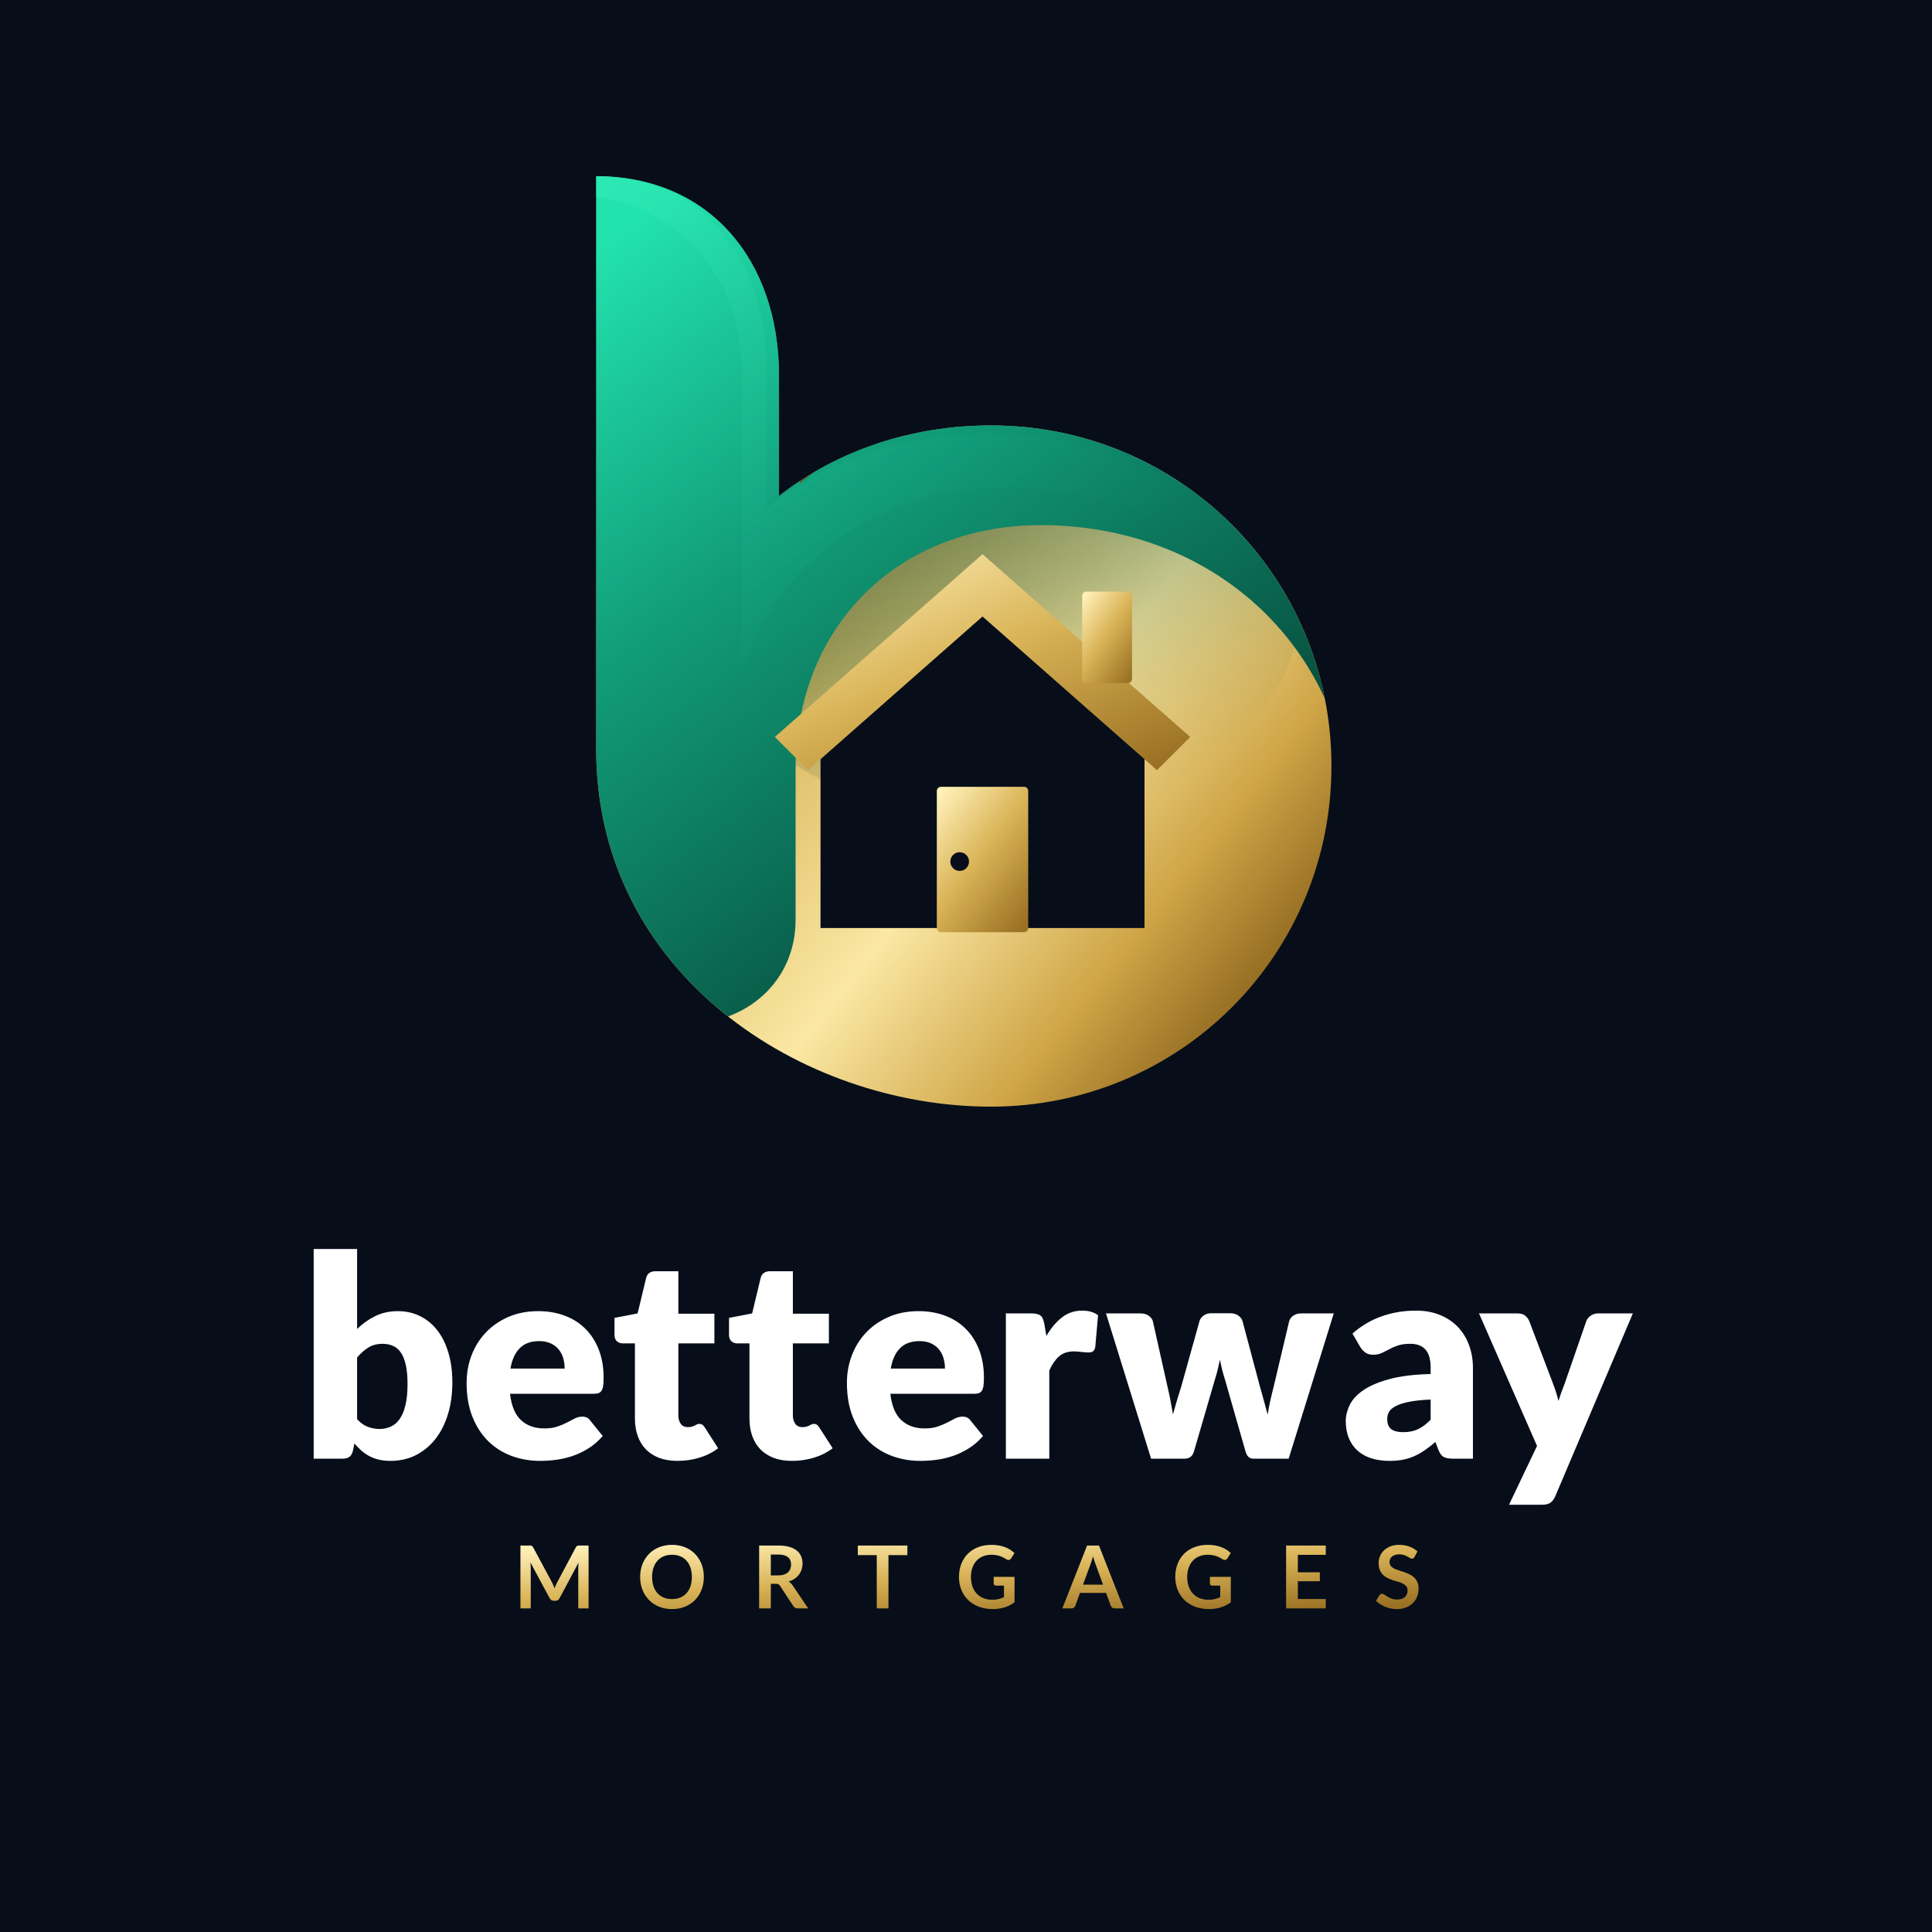
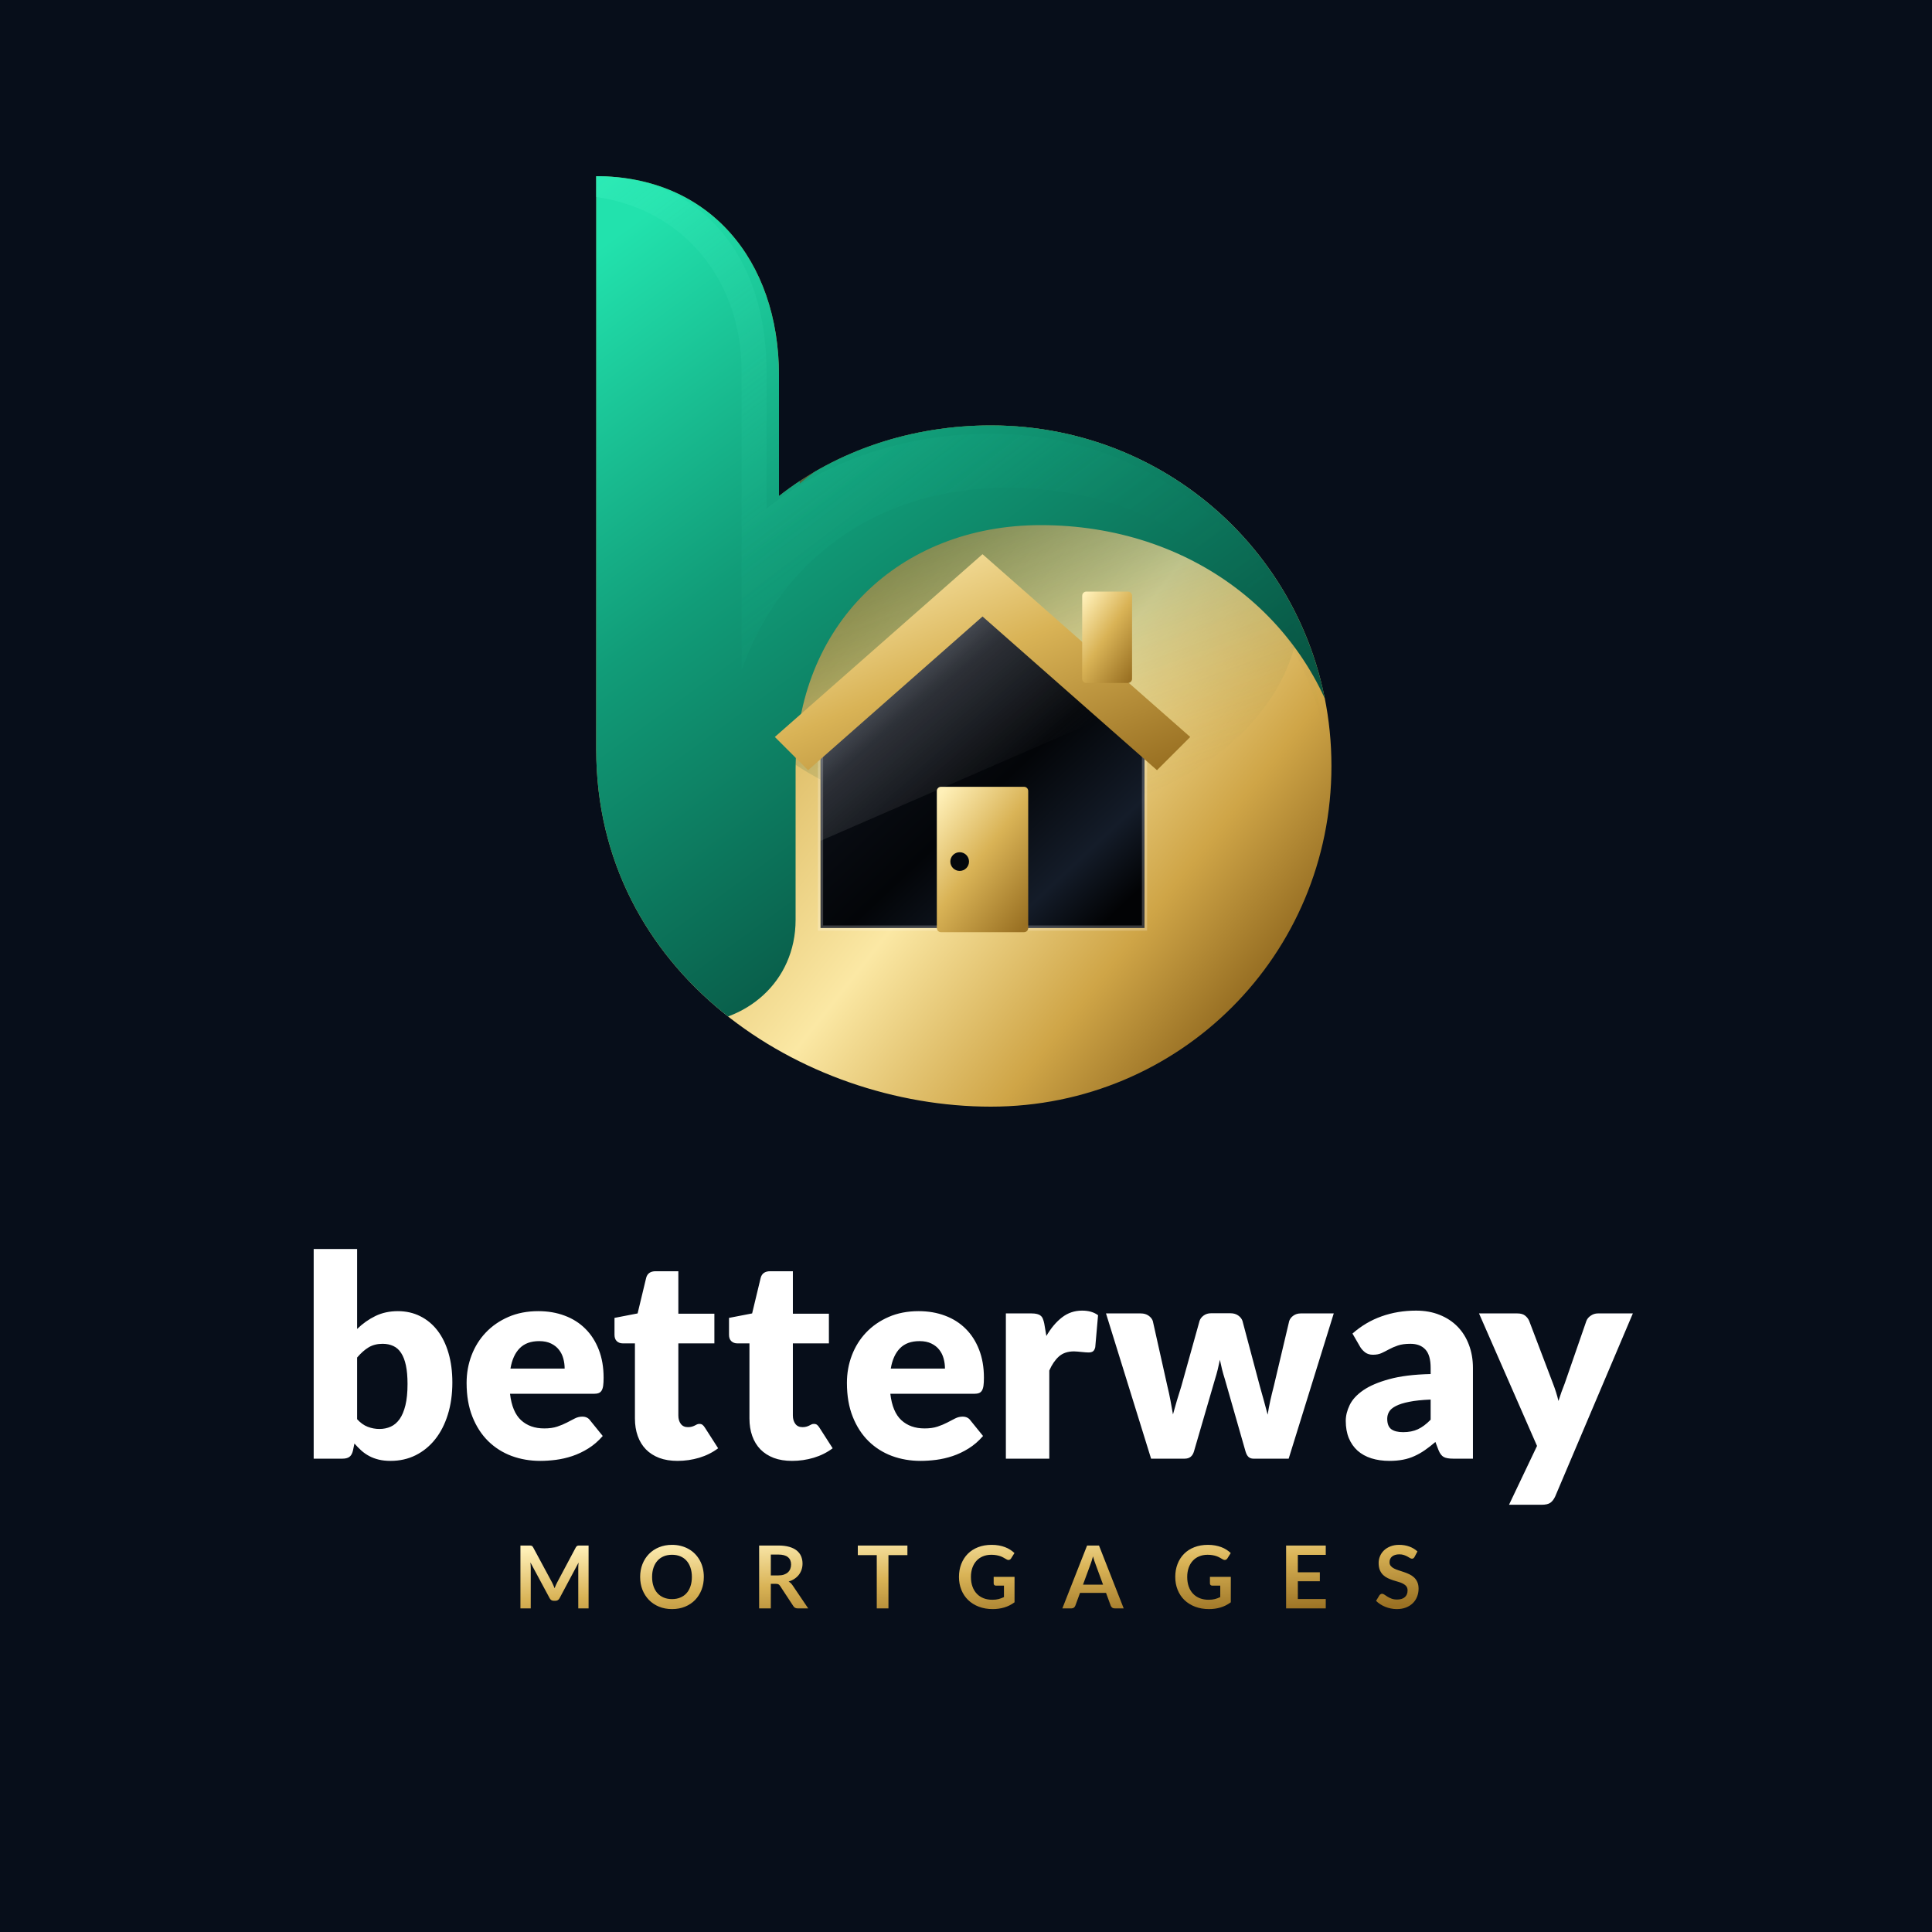
<svg xmlns="http://www.w3.org/2000/svg" viewBox="0 0 800 800" width="800" height="800">
  <defs>
    <linearGradient id="bw-emerald" x1="12%" y1="4%" x2="72%" y2="96%">
      <stop offset="0%" stop-color="#22E2AD" />
      <stop offset="38%" stop-color="#119C78" />
      <stop offset="78%" stop-color="#095E4A" />
      <stop offset="100%" stop-color="#053B2E" />
    </linearGradient>
    <linearGradient id="bw-emerald-hi" x1="0%" y1="0%" x2="100%" y2="100%">
      <stop offset="0%" stop-color="#34F0BC" stop-opacity="0.55" />
      <stop offset="60%" stop-color="#119C78" stop-opacity="0.1" />
      <stop offset="100%" stop-color="#053B2E" stop-opacity="0" />
    </linearGradient>
    <linearGradient id="bw-inner-depth" x1="25%" y1="0%" x2="75%" y2="100%">
      <stop offset="0%" stop-color="#063D2F" stop-opacity="0.72" />
      <stop offset="52%" stop-color="#0B5442" stop-opacity="0.28" />
      <stop offset="100%" stop-color="#D4AE52" stop-opacity="0" />
    </linearGradient>
    <linearGradient id="bw-gold" x1="15%" y1="15%" x2="88%" y2="85%">
      <stop offset="0%" stop-color="#8C651D" />
      <stop offset="32%" stop-color="#D4AE52" />
      <stop offset="62%" stop-color="#FBE8A4" />
      <stop offset="84%" stop-color="#CFA547" />
      <stop offset="100%" stop-color="#8F671E" />
    </linearGradient>
    <linearGradient id="bw-gold-roof" x1="10%" y1="0%" x2="90%" y2="100%">
      <stop offset="0%" stop-color="#FFF0B8" />
      <stop offset="48%" stop-color="#D9B356" />
      <stop offset="100%" stop-color="#9A7123" />
    </linearGradient>
    <linearGradient id="bw-navy-bg" x1="0%" y1="0%" x2="100%" y2="100%">
      <stop offset="0%" stop-color="#12233D" />
      <stop offset="100%" stop-color="#070E1A" />
    </linearGradient>
    <clipPath id="bw-b-clip">
      <path d="M 108,36                C 162,36 196,76 196,132                L 196,190                C 224,168 260,156 298,156                C 389,156 462,229 462,320                C 462,411 389,484 298,484                C 207,484 108,420 108,312                Z" />
    </clipPath>
+     <linearGradient id="bw-shining-black-home" x1="8%" y1="6%" x2="92%" y2="94%">
+       <stop offset="0%" stop-color="#273244" />
+       <stop offset="26%" stop-color="#0B0F17" />
+       <stop offset="56%" stop-color="#030508" />
+       <stop offset="84%" stop-color="#141C29" />
+       <stop offset="100%" stop-color="#020305" />
+     </linearGradient>
+     <linearGradient id="bw-home-gloss" x1="0%" y1="0%" x2="100%" y2="100%">
+       <stop offset="0%" stop-color="#FFFFFF" stop-opacity="0.52" />
+       <stop offset="38%" stop-color="#FFFFFF" stop-opacity="0.14" />
+       <stop offset="72%" stop-color="#FFFFFF" stop-opacity="0" />
+       <stop offset="100%" stop-color="#FFFFFF" stop-opacity="0" />
+     </linearGradient>
  </defs>
  <rect width="800" height="800" fill="#070E1A" />
  <g transform="translate(154, 42) scale(0.86)">
    <g clip-path="url(#bw-b-clip)">
      <rect x="90" y="30" width="390" height="470" fill="url(#bw-gold)" />
      <ellipse cx="302" cy="242" rx="145" ry="105" fill="url(#bw-inner-depth)" />
      <path d="M 96,30                L 206,30                L 206,184                C 232,162 266,150 304,150                C 394,150 468,224 468,314                C 452,248 394,204 322,204                C 254,204 204,252 204,322                L 204,394                C 204,424 180,444 152,444                C 120,444 96,400 96,312                Z" fill="url(#bw-emerald)" />
      <path d="M 108,36                C 158,36 190,74 190,130                L 190,196                C 220,172 258,160 298,160                C 382,160 448,222 458,302                C 442,232 380,186 306,186                C 242,186 196,222 178,274                L 178,130                C 178,86 150,52 108,46 Z" fill="url(#bw-emerald-hi)" />
    </g>
-     <path d="M 294,244              L 372,312              L 372,398              L 216,398              L 216,312 Z" fill="#070E1A" />
+     <path d="M 294,244              L 372,312              L 372,398              L 216,398              L 216,312 Z" fill="url(#bw-shining-black-home)" />
+     <path d="M 294,244              L 354,296              L 216,356              L 216,312 Z" fill="url(#bw-home-gloss)" />
+     <path d="M 294,244              L 372,312              L 372,398              L 216,398              L 216,312 Z" fill="none" stroke="#FFFFFF" stroke-opacity="0.22" stroke-width="2.5" />
    <path d="M 294,218              L 394,306              L 378,322              L 294,248              L 210,322              L 194,306 Z" fill="url(#bw-gold-roof)" />
    <rect x="342" y="236" width="24" height="44" rx="2" fill="url(#bw-gold-roof)" />
    <rect x="272" y="330" width="44" height="70" rx="2" fill="url(#bw-gold-roof)" />
-     <circle cx="283" cy="366" r="4.5" fill="#070E1A" />
+     <circle cx="283" cy="366" r="4.5" fill="#04070C" />
  </g>
  <path d="M 6.09,-0.00 L 6.09,-86.82 L 24.07,-86.82 L 24.07,-53.70 Q 27.55,-57.08 31.66,-59.07 Q 35.78,-61.08 40.94,-61.08 Q 46.06,-61.08 50.22,-58.98 Q 54.41,-56.89 57.37,-53.03 Q 60.32,-49.19 61.91,-43.74 Q 63.51,-38.28 63.51,-31.56 Q 63.51,-24.25 61.64,-18.27 Q 59.79,-12.29 56.40,-8.03 Q 53.02,-3.77 48.30,-1.41 Q 43.61,0.92 37.94,0.92 Q 35.20,0.92 33.06,0.40 Q 30.92,-0.11 29.11,-1.07 Q 27.31,-2.03 25.83,-3.35 Q 24.36,-4.69 22.96,-6.27 L 22.33,-3.24 Q 21.86,-1.40 20.81,-0.69 Q 19.77,-0.00 18.03,-0.00 L 6.09,-0.00 Z M 34.62,-47.56 Q 31.32,-47.56 28.87,-46.11 Q 26.44,-44.66 24.07,-41.87 L 24.07,-16.35 Q 26.10,-14.10 28.47,-13.19 Q 30.85,-12.29 33.30,-12.29 Q 35.85,-12.29 37.99,-13.25 Q 40.13,-14.21 41.67,-16.38 Q 43.21,-18.56 44.08,-22.13 Q 44.95,-25.70 44.95,-30.92 Q 44.95,-35.43 44.28,-38.59 Q 43.61,-41.76 42.30,-43.75 Q 41.00,-45.77 39.06,-46.65 Q 37.12,-47.56 34.62,-47.56 Z M 99.10,-61.08 Q 105.08,-61.08 110.03,-59.21 Q 114.99,-57.37 118.56,-53.81 Q 122.14,-50.28 124.13,-45.15 Q 126.14,-40.02 126.14,-33.53 Q 126.14,-31.50 125.96,-30.21 Q 125.78,-28.95 125.31,-28.18 Q 124.85,-27.44 124.07,-27.15 Q 123.30,-26.86 122.08,-26.86 L 87.39,-26.86 Q 88.26,-19.32 91.98,-15.91 Q 95.69,-12.52 101.55,-12.52 Q 104.68,-12.52 106.93,-13.27 Q 109.19,-14.03 110.95,-14.95 Q 112.73,-15.90 114.21,-16.64 Q 115.70,-17.40 117.31,-17.40 Q 119.47,-17.40 120.56,-15.84 L 125.78,-9.39 Q 123.01,-6.20 119.78,-4.21 Q 116.57,-2.21 113.16,-1.07 Q 109.77,0.05 106.38,0.49 Q 103.00,0.92 99.91,0.92 Q 93.59,0.92 88.04,-1.12 Q 82.51,-3.19 78.36,-7.25 Q 74.23,-11.31 71.82,-17.35 Q 69.41,-23.38 69.41,-31.37 Q 69.41,-37.41 71.46,-42.79 Q 73.52,-48.19 77.38,-52.25 Q 81.25,-56.31 86.72,-58.69 Q 92.21,-61.08 99.10,-61.08 Z M 99.46,-48.67 Q 94.30,-48.67 91.40,-45.73 Q 88.50,-42.81 87.57,-37.30 L 110.01,-37.30 Q 110.01,-39.44 109.45,-41.47 Q 108.90,-43.50 107.65,-45.09 Q 106.42,-46.69 104.39,-47.67 Q 102.36,-48.67 99.46,-48.67 Z M 156.75,0.92 Q 152.45,0.92 149.17,-0.31 Q 145.91,-1.56 143.66,-3.84 Q 141.43,-6.14 140.27,-9.39 Q 139.11,-12.65 139.11,-16.64 L 139.11,-47.74 L 134.02,-47.74 Q 132.62,-47.74 131.62,-48.63 Q 130.65,-49.54 130.65,-51.28 L 130.65,-58.29 L 140.22,-60.14 L 143.75,-74.82 Q 144.46,-77.61 147.70,-77.61 L 157.09,-77.61 L 157.09,-60.03 L 172.01,-60.03 L 172.01,-47.74 L 157.09,-47.74 L 157.09,-17.87 Q 157.09,-15.77 158.10,-14.41 Q 159.12,-13.05 161.04,-13.05 Q 162.02,-13.05 162.69,-13.25 Q 163.36,-13.45 163.85,-13.70 Q 164.34,-13.97 164.77,-14.17 Q 165.21,-14.39 165.79,-14.39 Q 166.61,-14.39 167.09,-14.01 Q 167.60,-13.63 168.11,-12.81 L 173.57,-4.30 Q 170.09,-1.69 165.74,-0.38 Q 161.39,0.92 156.75,0.92 Z M 204.17,0.92 Q 199.87,0.92 196.59,-0.31 Q 193.33,-1.56 191.08,-3.84 Q 188.85,-6.14 187.69,-9.39 Q 186.53,-12.65 186.53,-16.64 L 186.53,-47.74 L 181.44,-47.74 Q 180.05,-47.74 179.05,-48.63 Q 178.07,-49.54 178.07,-51.28 L 178.07,-58.29 L 187.64,-60.14 L 191.17,-74.82 Q 191.88,-77.61 195.13,-77.61 L 204.51,-77.61 L 204.51,-60.03 L 219.43,-60.03 L 219.43,-47.74 L 204.51,-47.74 L 204.51,-17.87 Q 204.51,-15.77 205.53,-14.41 Q 206.54,-13.05 208.47,-13.05 Q 209.44,-13.05 210.11,-13.25 Q 210.79,-13.45 211.27,-13.70 Q 211.76,-13.97 212.20,-14.17 Q 212.63,-14.39 213.21,-14.39 Q 214.03,-14.39 214.52,-14.01 Q 215.03,-13.63 215.53,-12.81 L 220.99,-4.30 Q 217.51,-1.69 213.16,-0.38 Q 208.81,0.92 204.17,0.92 Z M 256.58,-61.08 Q 262.56,-61.08 267.51,-59.21 Q 272.47,-57.37 276.04,-53.81 Q 279.62,-50.28 281.61,-45.15 Q 283.62,-40.02 283.62,-33.53 Q 283.62,-31.50 283.44,-30.21 Q 283.26,-28.95 282.79,-28.18 Q 282.33,-27.44 281.55,-27.15 Q 280.78,-26.86 279.56,-26.86 L 244.87,-26.86 Q 245.74,-19.32 249.46,-15.91 Q 253.17,-12.52 259.03,-12.52 Q 262.16,-12.52 264.41,-13.27 Q 266.67,-14.03 268.43,-14.95 Q 270.21,-15.90 271.69,-16.64 Q 273.18,-17.40 274.79,-17.40 Q 276.95,-17.40 278.04,-15.84 L 283.26,-9.39 Q 280.49,-6.20 277.26,-4.21 Q 274.05,-2.21 270.64,-1.07 Q 267.25,0.05 263.87,0.49 Q 260.48,0.92 257.39,0.92 Q 251.07,0.92 245.52,-1.12 Q 239.99,-3.19 235.84,-7.25 Q 231.71,-11.31 229.30,-17.35 Q 226.89,-23.38 226.89,-31.37 Q 226.89,-37.41 228.94,-42.79 Q 231.00,-48.19 234.86,-52.25 Q 238.73,-56.31 244.20,-58.69 Q 249.69,-61.08 256.58,-61.08 Z M 256.94,-48.67 Q 251.78,-48.67 248.88,-45.73 Q 245.98,-42.81 245.05,-37.30 L 267.49,-37.30 Q 267.49,-39.44 266.93,-41.47 Q 266.38,-43.50 265.13,-45.09 Q 263.90,-46.69 261.87,-47.67 Q 259.84,-48.67 256.94,-48.67 Z M 292.71,-0.00 L 292.71,-60.14 L 303.39,-60.14 Q 304.71,-60.14 305.62,-59.90 Q 306.52,-59.69 307.12,-59.18 Q 307.74,-58.69 308.04,-57.87 Q 308.37,-57.08 308.61,-55.92 L 309.48,-50.80 Q 312.32,-55.68 315.95,-58.49 Q 319.57,-61.30 324.27,-61.30 Q 328.33,-61.30 330.88,-59.40 L 329.72,-46.16 Q 329.43,-44.90 328.76,-44.42 Q 328.09,-43.97 326.93,-43.97 Q 326.46,-43.97 325.70,-44.03 Q 324.96,-44.08 324.14,-44.17 Q 323.34,-44.26 322.49,-44.33 Q 321.66,-44.42 320.95,-44.42 Q 317.02,-44.42 314.66,-42.30 Q 312.32,-40.20 310.69,-36.49 L 310.69,-0.00 L 292.71,-0.00 Z M 334.17,-60.14 L 348.56,-60.14 Q 350.47,-60.14 351.77,-59.23 Q 353.08,-58.34 353.55,-57.02 L 359.58,-30.05 Q 360.33,-26.97 360.87,-24.07 Q 361.43,-21.17 361.90,-18.32 Q 362.70,-21.17 363.53,-24.07 Q 364.39,-26.97 365.38,-30.05 L 372.92,-57.08 Q 373.38,-58.40 374.65,-59.30 Q 375.93,-60.21 377.67,-60.21 L 385.68,-60.21 Q 387.59,-60.21 388.89,-59.30 Q 390.20,-58.40 390.67,-57.08 L 397.86,-30.05 Q 398.73,-26.97 399.53,-24.07 Q 400.35,-21.17 401.11,-18.22 Q 401.56,-21.12 402.20,-24.02 Q 402.85,-26.92 403.66,-30.05 L 410.04,-57.02 Q 410.50,-58.34 411.77,-59.23 Q 413.05,-60.14 414.79,-60.14 L 428.48,-60.14 L 409.81,-0.00 L 395.18,-0.00 Q 394.02,-0.00 393.21,-0.69 Q 392.41,-1.40 391.94,-3.01 L 383.36,-33.01 Q 382.71,-35.04 382.22,-36.99 Q 381.73,-38.97 381.33,-40.94 Q 380.92,-38.91 380.43,-36.90 Q 379.94,-34.91 379.30,-32.88 L 370.60,-3.01 Q 369.73,-0.00 366.76,-0.00 L 352.84,-0.00 L 334.17,-60.14 Z M 477.88,-0.00 Q 475.32,-0.00 474.02,-0.69 Q 472.71,-1.40 471.84,-3.59 L 470.57,-6.91 Q 468.31,-4.98 466.22,-3.53 Q 464.14,-2.08 461.89,-1.07 Q 459.66,-0.05 457.14,0.43 Q 454.62,0.92 451.54,0.92 Q 447.43,0.92 444.06,-0.14 Q 440.70,-1.21 438.35,-3.30 Q 436.01,-5.40 434.72,-8.50 Q 433.45,-11.60 433.45,-15.66 Q 433.45,-18.85 435.07,-22.20 Q 436.70,-25.57 440.70,-28.33 Q 444.71,-31.08 451.49,-32.93 Q 458.27,-34.80 468.60,-35.04 L 468.60,-37.59 Q 468.60,-42.87 466.42,-45.20 Q 464.25,-47.56 460.24,-47.56 Q 457.05,-47.56 455.02,-46.85 Q 452.99,-46.16 451.40,-45.29 Q 449.80,-44.42 448.30,-43.72 Q 446.79,-43.03 444.71,-43.03 Q 442.84,-43.03 441.55,-43.95 Q 440.29,-44.90 439.49,-46.16 L 436.23,-51.80 Q 441.68,-56.60 448.31,-58.94 Q 454.97,-61.30 462.56,-61.30 Q 468.02,-61.30 472.38,-59.52 Q 476.77,-57.76 479.82,-54.59 Q 482.86,-51.44 484.47,-47.09 Q 486.11,-42.74 486.11,-37.59 L 486.11,-0.00 L 477.88,-0.00 Z M 457.23,-10.97 Q 460.71,-10.97 463.32,-12.18 Q 465.93,-13.39 468.60,-16.13 L 468.60,-24.47 Q 463.20,-24.25 459.72,-23.54 Q 456.24,-22.86 454.21,-21.80 Q 452.18,-20.77 451.40,-19.43 Q 450.62,-18.09 450.62,-16.53 Q 450.62,-13.45 452.30,-12.20 Q 453.99,-10.97 457.23,-10.97 Z M 520.19,15.61 Q 519.37,17.40 518.21,18.23 Q 517.05,19.09 514.52,19.09 L 501.05,19.09 L 512.65,-5.27 L 488.63,-60.14 L 504.53,-60.14 Q 506.61,-60.14 507.74,-59.21 Q 508.88,-58.29 509.41,-57.02 L 519.27,-31.08 Q 520.66,-27.50 521.53,-23.89 Q 522.11,-25.76 522.76,-27.57 Q 523.43,-29.40 524.14,-31.21 L 533.08,-57.02 Q 533.58,-58.34 534.93,-59.23 Q 536.27,-60.14 537.83,-60.14 L 552.33,-60.14 L 520.19,15.61 Z" transform="translate(123.8, 604)" fill="#FFFFFF" />
  <path d="M 15.96,-10.80 Q 16.27,-10.23 16.53,-9.60 Q 16.80,-8.98 17.04,-8.35 Q 17.30,-9.02 17.57,-9.64 Q 17.84,-10.26 18.15,-10.83 L 25.83,-25.26 Q 25.98,-25.53 26.13,-25.68 Q 26.30,-25.85 26.48,-25.92 Q 26.67,-25.99 26.91,-26.01 Q 27.15,-26.03 27.47,-26.03 L 31.12,-26.03 L 31.12,-0.00 L 26.85,-0.00 L 26.85,-16.81 Q 26.85,-17.28 26.88,-17.84 Q 26.91,-18.39 26.97,-18.97 L 19.10,-4.21 Q 18.54,-3.15 17.39,-3.15 L 16.71,-3.15 Q 15.55,-3.15 15.00,-4.21 L 7.04,-19.02 Q 7.09,-18.43 7.13,-17.86 Q 7.17,-17.30 7.17,-16.81 L 7.17,-0.00 L 2.90,-0.00 L 2.90,-26.03 L 6.55,-26.03 Q 6.87,-26.03 7.11,-26.01 Q 7.35,-25.99 7.53,-25.92 Q 7.72,-25.85 7.88,-25.68 Q 8.03,-25.53 8.17,-25.26 L 15.96,-10.80 L 15.96,-10.80 Z M 78.84,-13.02 Q 78.84,-10.15 77.90,-7.71 Q 76.95,-5.28 75.23,-3.49 Q 73.50,-1.71 71.07,-0.71 Q 68.64,0.29 65.67,0.29 Q 62.72,0.29 60.29,-0.71 Q 57.86,-1.71 56.12,-3.49 Q 54.38,-5.28 53.42,-7.71 Q 52.47,-10.15 52.47,-13.02 Q 52.47,-15.87 53.42,-18.31 Q 54.38,-20.76 56.12,-22.53 Q 57.86,-24.32 60.29,-25.31 Q 62.72,-26.31 65.67,-26.31 Q 67.65,-26.31 69.39,-25.85 Q 71.14,-25.40 72.59,-24.56 Q 74.06,-23.73 75.22,-22.53 Q 76.38,-21.33 77.19,-19.85 Q 78.00,-18.38 78.42,-16.65 Q 78.84,-14.92 78.84,-13.02 Z M 73.89,-13.02 Q 73.89,-15.15 73.31,-16.85 Q 72.74,-18.56 71.68,-19.74 Q 70.62,-20.94 69.09,-21.57 Q 67.58,-22.20 65.67,-22.20 Q 63.76,-22.20 62.24,-21.57 Q 60.72,-20.94 59.65,-19.74 Q 58.58,-18.56 58.00,-16.85 Q 57.42,-15.15 57.42,-13.02 Q 57.42,-10.87 58.00,-9.17 Q 58.58,-7.47 59.65,-6.29 Q 60.72,-5.11 62.24,-4.48 Q 63.76,-3.85 65.67,-3.85 Q 67.58,-3.85 69.09,-4.48 Q 70.62,-5.11 71.68,-6.29 Q 72.74,-7.47 73.31,-9.17 Q 73.89,-10.87 73.89,-13.02 Z M 106.58,-10.17 L 106.58,-0.00 L 101.74,-0.00 L 101.74,-26.03 L 109.68,-26.03 Q 112.33,-26.03 114.22,-25.48 Q 116.12,-24.93 117.34,-23.94 Q 118.55,-22.95 119.13,-21.57 Q 119.71,-20.19 119.71,-18.54 Q 119.71,-17.22 119.32,-16.05 Q 118.93,-14.88 118.20,-13.93 Q 117.47,-12.98 116.40,-12.26 Q 115.33,-11.54 113.96,-11.10 Q 114.88,-10.59 115.55,-9.61 L 122.06,-0.00 L 117.69,-0.00 Q 116.45,-0.00 115.89,-0.97 L 110.42,-9.30 Q 110.11,-9.78 109.74,-9.97 Q 109.37,-10.17 108.65,-10.17 L 106.58,-10.17 Z M 106.58,-13.65 L 109.61,-13.65 Q 110.98,-13.65 111.99,-13.98 Q 113.01,-14.33 113.66,-14.93 Q 114.32,-15.54 114.64,-16.36 Q 114.97,-17.19 114.97,-18.18 Q 114.97,-20.16 113.66,-21.22 Q 112.36,-22.29 109.68,-22.29 L 106.58,-22.29 L 106.58,-13.65 Z M 163.14,-26.03 L 163.14,-22.05 L 155.29,-22.05 L 155.29,-0.00 L 150.45,-0.00 L 150.45,-22.05 L 142.60,-22.05 L 142.60,-26.03 L 163.14,-26.03 Z M 207.50,-2.52 Q 205.52,-1.06 203.27,-0.39 Q 201.03,0.29 198.47,0.29 Q 195.29,0.29 192.71,-0.70 Q 190.13,-1.69 188.30,-3.45 Q 186.47,-5.22 185.48,-7.67 Q 184.49,-10.11 184.49,-13.02 Q 184.49,-15.95 185.44,-18.39 Q 186.40,-20.85 188.15,-22.61 Q 189.91,-24.37 192.41,-25.34 Q 194.91,-26.31 198.02,-26.31 Q 199.61,-26.31 200.99,-26.06 Q 202.37,-25.81 203.54,-25.37 Q 204.72,-24.93 205.69,-24.30 Q 206.66,-23.67 207.47,-22.92 L 206.09,-20.72 Q 205.76,-20.19 205.24,-20.08 Q 204.72,-19.96 204.11,-20.34 Q 203.51,-20.68 202.92,-21.02 Q 202.33,-21.36 201.60,-21.62 Q 200.87,-21.87 199.96,-22.03 Q 199.05,-22.20 197.87,-22.20 Q 195.94,-22.20 194.38,-21.54 Q 192.83,-20.90 191.72,-19.69 Q 190.63,-18.48 190.03,-16.79 Q 189.44,-15.10 189.44,-13.02 Q 189.44,-10.78 190.08,-9.03 Q 190.72,-7.27 191.88,-6.06 Q 193.04,-4.84 194.68,-4.20 Q 196.31,-3.57 198.33,-3.57 Q 199.77,-3.57 200.90,-3.86 Q 202.04,-4.16 203.12,-4.68 L 203.12,-9.42 L 199.85,-9.42 Q 199.37,-9.42 199.12,-9.67 Q 198.86,-9.93 198.86,-10.32 L 198.86,-13.05 L 207.50,-13.05 L 207.50,-2.52 L 207.50,-2.52 Z M 252.70,-0.00 L 248.95,-0.00 Q 248.32,-0.00 247.93,-0.32 Q 247.53,-0.63 247.33,-1.10 L 245.39,-6.41 L 234.61,-6.41 L 232.66,-1.10 Q 232.52,-0.69 232.10,-0.34 Q 231.69,-0.00 231.08,-0.00 L 227.30,-0.00 L 237.54,-26.03 L 242.47,-26.03 L 252.70,-0.00 Z M 235.85,-9.83 L 244.15,-9.83 L 240.98,-18.48 Q 240.74,-19.06 240.49,-19.84 Q 240.24,-20.63 239.99,-21.54 Q 239.74,-20.63 239.49,-19.83 Q 239.25,-19.05 239.02,-18.45 L 235.85,-9.83 Z M 297.05,-2.52 Q 295.07,-1.06 292.83,-0.39 Q 290.59,0.29 288.03,0.29 Q 284.85,0.29 282.26,-0.70 Q 279.68,-1.69 277.85,-3.45 Q 276.03,-5.22 275.04,-7.67 Q 274.05,-10.11 274.05,-13.02 Q 274.05,-15.95 275.00,-18.39 Q 275.95,-20.85 277.71,-22.61 Q 279.46,-24.37 281.97,-25.34 Q 284.47,-26.31 287.58,-26.31 Q 289.17,-26.31 290.54,-26.06 Q 291.92,-25.81 293.10,-25.37 Q 294.28,-24.93 295.25,-24.30 Q 296.22,-23.67 297.03,-22.92 L 295.65,-20.72 Q 295.32,-20.19 294.80,-20.08 Q 294.28,-19.96 293.67,-20.34 Q 293.07,-20.68 292.47,-21.02 Q 291.88,-21.36 291.15,-21.62 Q 290.43,-21.87 289.52,-22.03 Q 288.61,-22.20 287.42,-22.20 Q 285.49,-22.20 283.94,-21.54 Q 282.38,-20.90 281.28,-19.69 Q 280.18,-18.48 279.59,-16.79 Q 279.00,-15.10 279.00,-13.02 Q 279.00,-10.78 279.63,-9.03 Q 280.27,-7.27 281.43,-6.06 Q 282.60,-4.84 284.23,-4.20 Q 285.87,-3.57 287.89,-3.57 Q 289.33,-3.57 290.46,-3.86 Q 291.60,-4.16 292.68,-4.68 L 292.68,-9.42 L 289.40,-9.42 Q 288.93,-9.42 288.67,-9.67 Q 288.41,-9.93 288.41,-10.32 L 288.41,-13.05 L 297.05,-13.05 L 297.05,-2.52 L 297.05,-2.52 Z M 336.37,-26.03 L 336.37,-22.17 L 324.81,-22.17 L 324.81,-14.96 L 333.92,-14.96 L 333.92,-11.23 L 324.81,-11.23 L 324.81,-3.87 L 336.37,-3.87 L 336.37,-0.00 L 319.95,-0.00 L 319.95,-26.03 L 336.37,-26.03 Z M 373.13,-21.30 Q 372.91,-20.91 372.66,-20.75 Q 372.42,-20.58 372.06,-20.58 Q 371.69,-20.58 371.24,-20.85 Q 370.80,-21.13 370.19,-21.47 Q 369.58,-21.81 368.76,-22.09 Q 367.94,-22.38 366.83,-22.38 Q 365.82,-22.38 365.06,-22.13 Q 364.31,-21.89 363.79,-21.45 Q 363.28,-21.03 363.03,-20.42 Q 362.78,-19.82 362.78,-19.10 Q 362.78,-18.18 363.29,-17.57 Q 363.80,-16.95 364.65,-16.52 Q 365.49,-16.09 366.57,-15.75 Q 367.65,-15.41 368.79,-15.02 Q 369.92,-14.64 371.00,-14.12 Q 372.08,-13.61 372.93,-12.82 Q 373.77,-12.04 374.28,-10.91 Q 374.80,-9.78 374.80,-8.16 Q 374.80,-6.39 374.19,-4.85 Q 373.59,-3.31 372.43,-2.17 Q 371.27,-1.02 369.60,-0.37 Q 367.92,0.29 365.76,0.29 Q 364.52,0.29 363.32,0.04 Q 362.11,-0.20 361.00,-0.65 Q 359.90,-1.10 358.92,-1.73 Q 357.95,-2.36 357.20,-3.13 L 358.62,-5.46 Q 358.80,-5.70 359.09,-5.87 Q 359.37,-6.05 359.70,-6.05 Q 360.15,-6.05 360.67,-5.68 Q 361.19,-5.31 361.91,-4.86 Q 362.63,-4.41 363.60,-4.04 Q 364.56,-3.67 365.91,-3.67 Q 367.98,-3.67 369.11,-4.65 Q 370.25,-5.64 370.25,-7.47 Q 370.25,-8.49 369.73,-9.14 Q 369.22,-9.79 368.37,-10.23 Q 367.53,-10.68 366.45,-10.98 Q 365.37,-11.28 364.25,-11.64 Q 363.14,-12.00 362.06,-12.51 Q 360.98,-13.02 360.13,-13.83 Q 359.28,-14.64 358.77,-15.85 Q 358.26,-17.07 358.26,-18.84 Q 358.26,-20.27 358.83,-21.62 Q 359.39,-22.97 360.47,-24.01 Q 361.55,-25.05 363.14,-25.68 Q 364.72,-26.31 366.77,-26.31 Q 369.08,-26.31 371.02,-25.59 Q 372.96,-24.87 374.33,-23.58 L 373.13,-21.30 Z" transform="translate(212.6, 666)" fill="url(#bw-gold-roof)" />
</svg>
